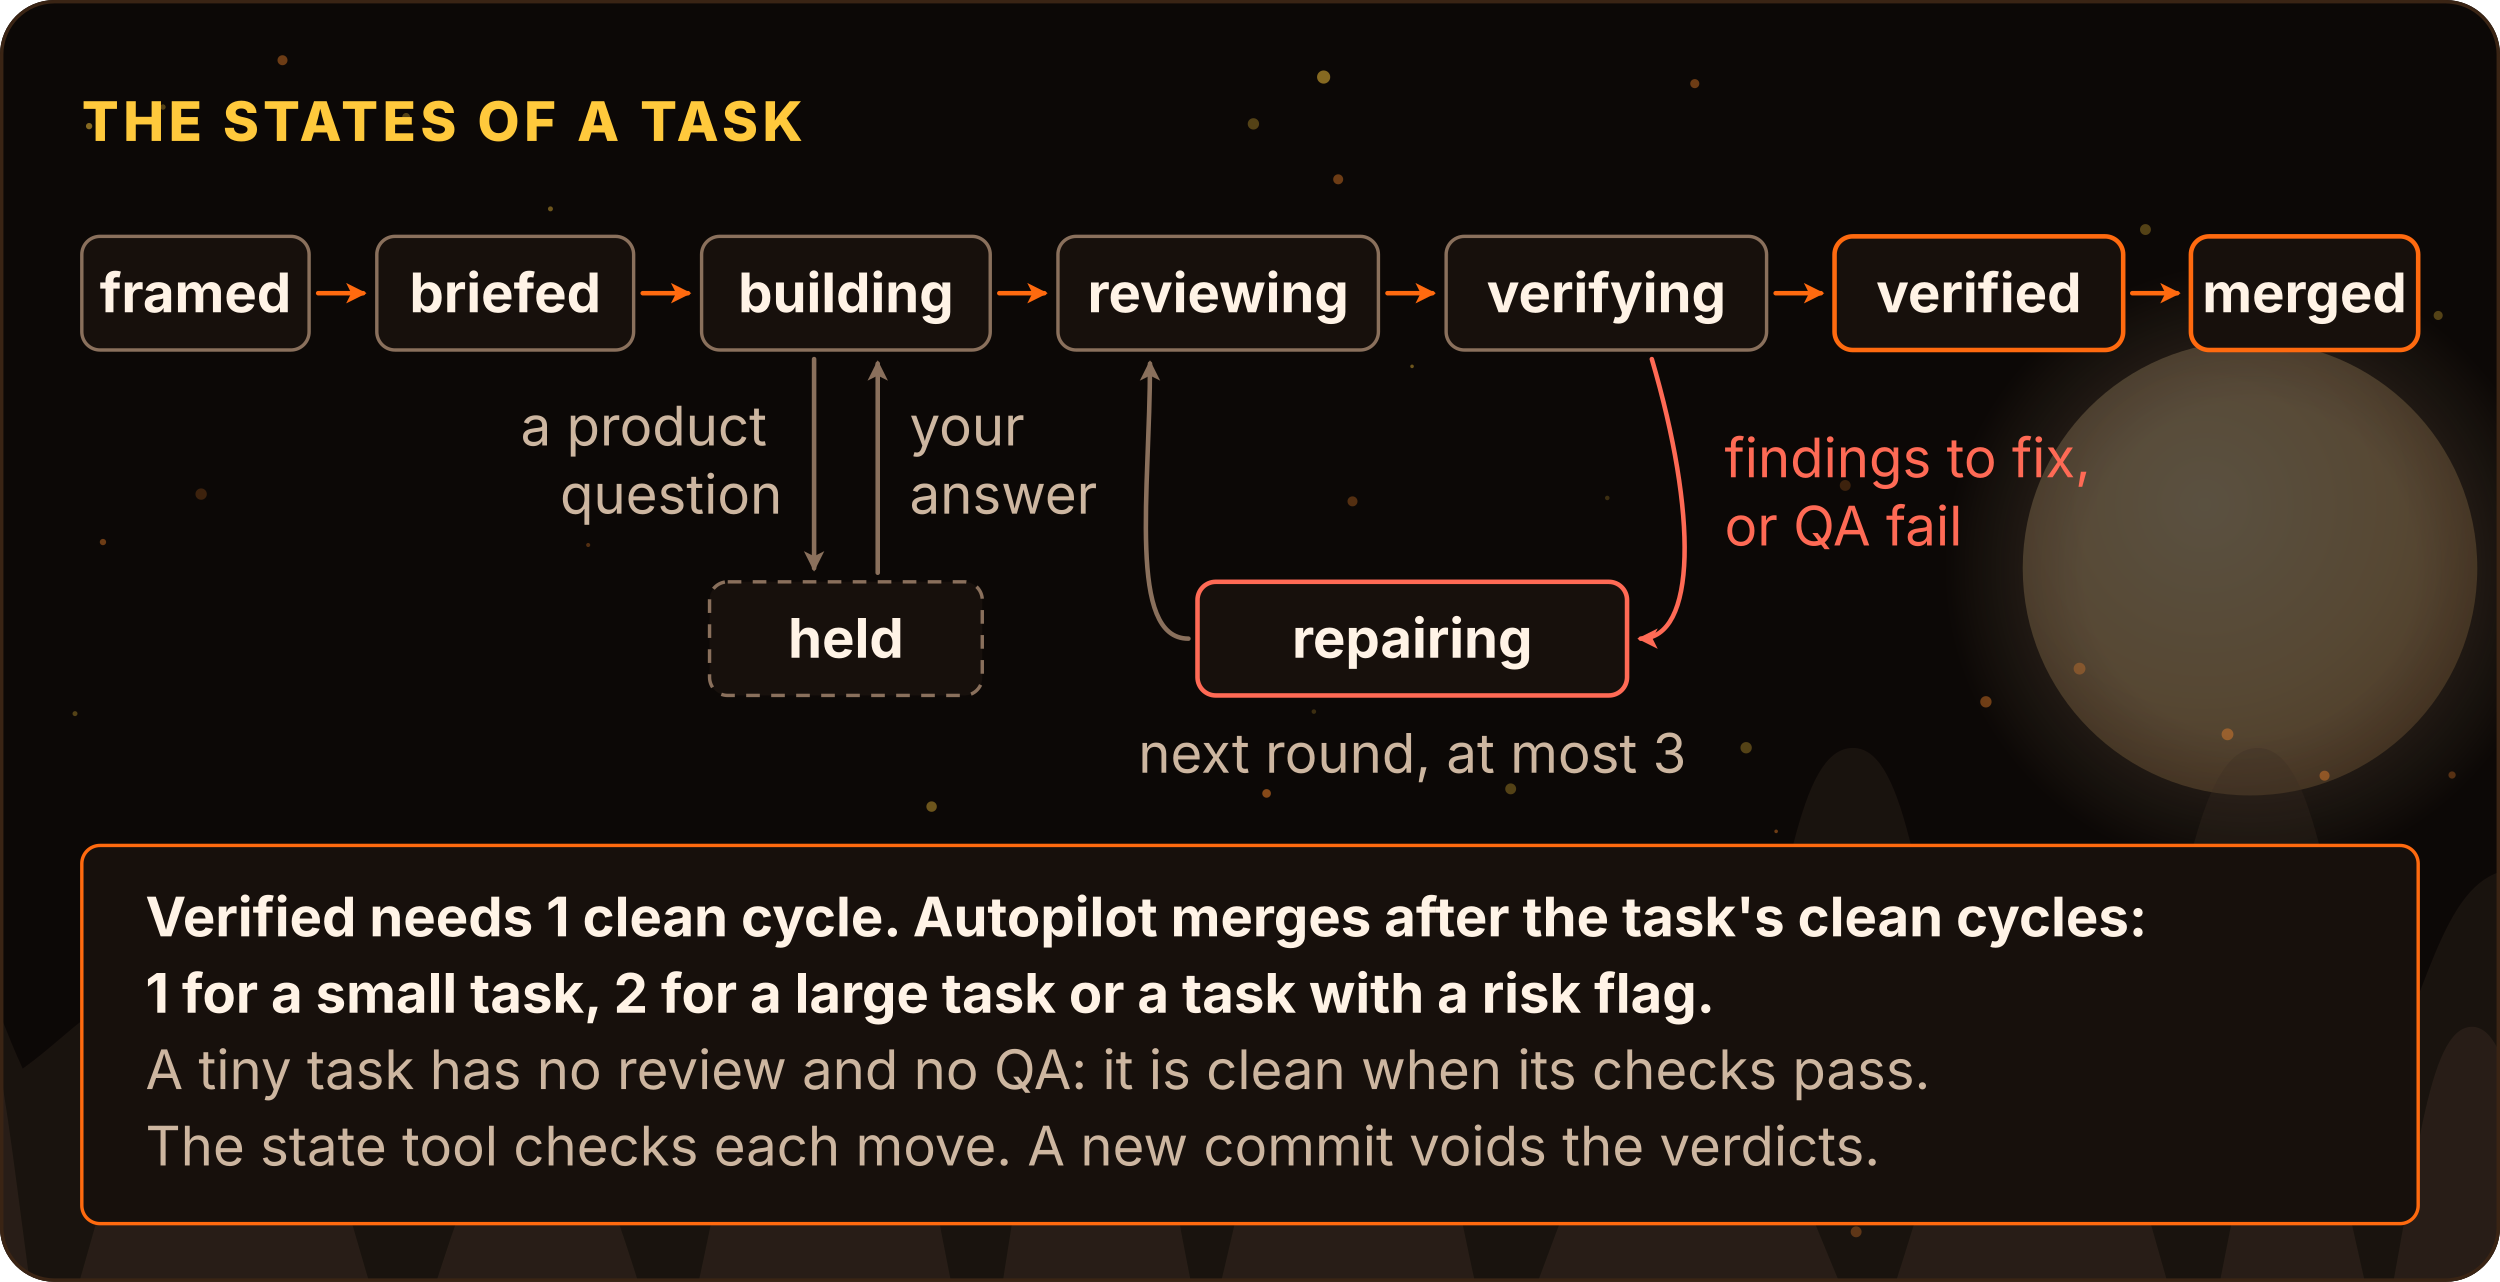
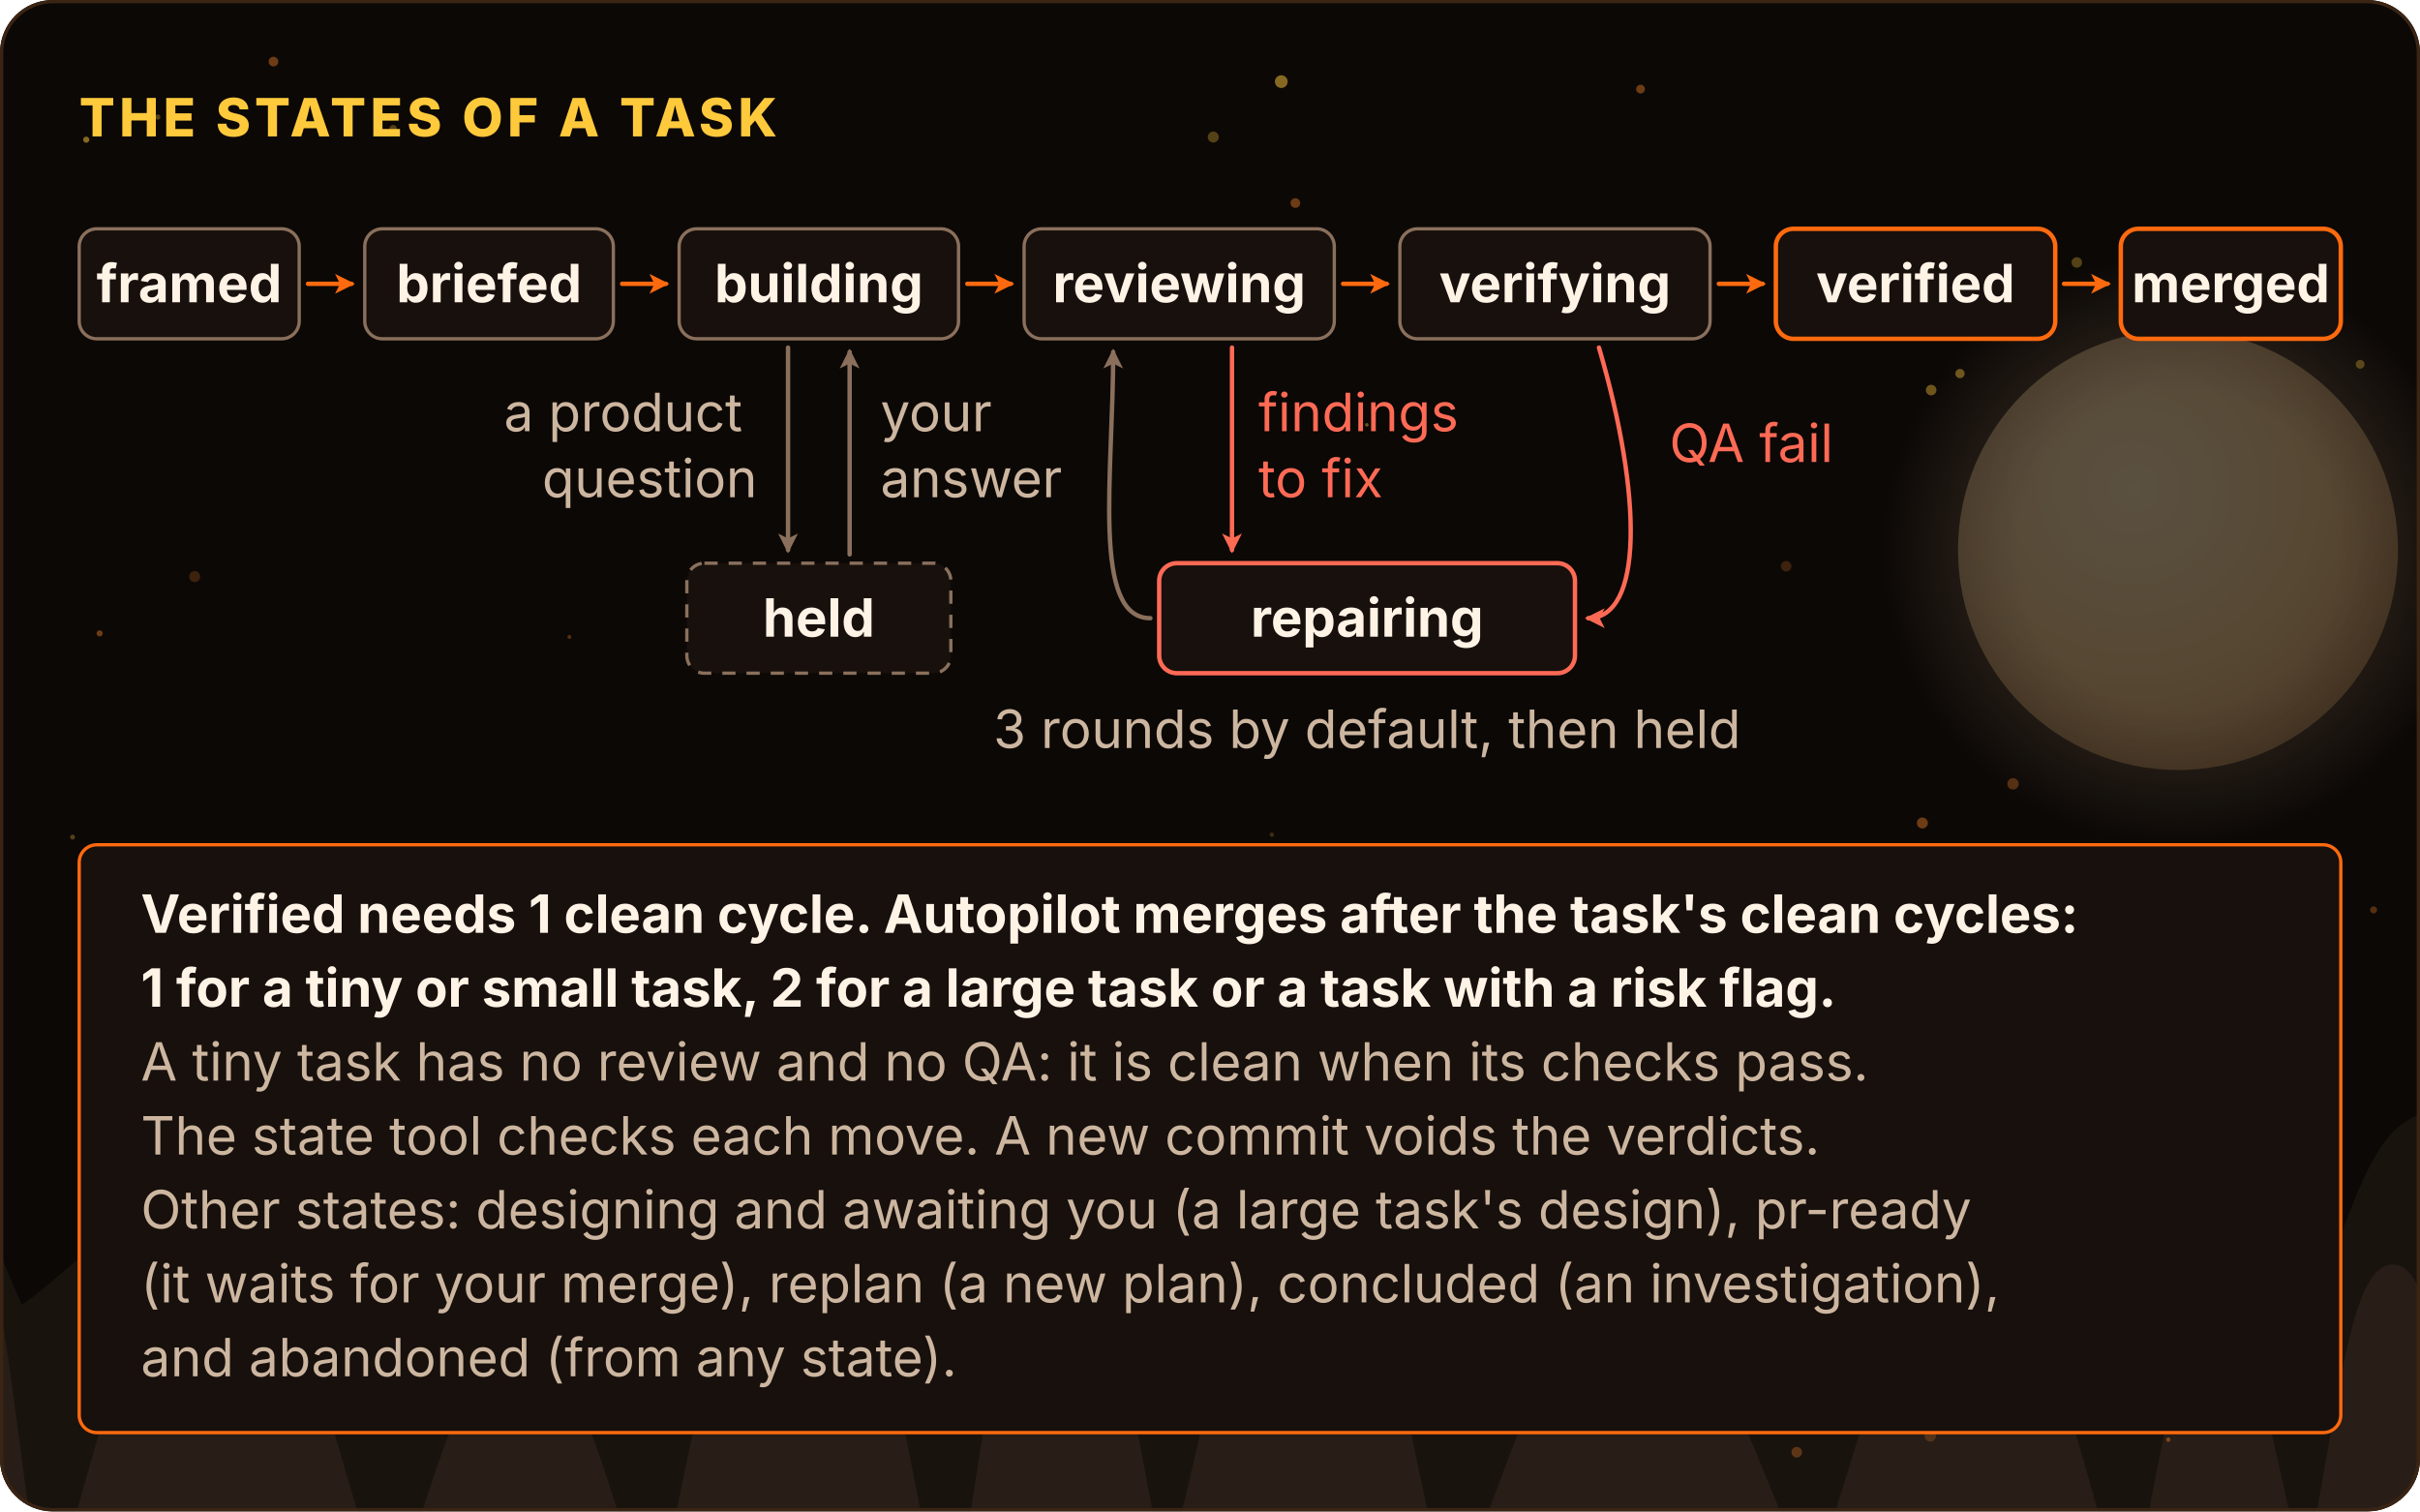
- <svg xmlns="http://www.w3.org/2000/svg" viewBox="0 0 1100 564" width="1100" height="564" role="img" aria-label="A task's life: framed, briefed, building, reviewing, verifying, verified, merged. A product question holds the task until your answer. Findings or a QA failure send it to repairing, then to review again, at most 3 rounds. Verified needs one clean cycle; autopilot merges after one for a small task, two for a large or risky one. A tiny task has no review and no QA: it is clean when its checks pass.">
+ <svg xmlns="http://www.w3.org/2000/svg" viewBox="0 0 1100 687" width="1100" height="687" role="img" aria-label="A task's life: framed, briefed, building, reviewing, verifying, verified, merged. A product question holds the task until your answer. Findings to fix in review, or a QA failure, send it to repairing, then to review again: 3 rounds by default, then the task is held. Verified needs one clean cycle; autopilot merges after one for a tiny or small task, two for a large or risky one. A tiny task has no review and no QA: it is clean when its checks pass. Other states: designing, awaiting you, pr-ready, replan, concluded and abandoned.">
  <style>.pulse{animation:pulse 5s ease-in-out infinite}@keyframes pulse{50%{opacity:.55}}@media (prefers-reduced-motion:reduce){.pulse{animation:none}}</style>
  <defs>
    <linearGradient id="lifecycle-d-sky" x1="0" y1="0" x2="0" y2="1">
      <stop offset="0" stop-color="#080605" />
      <stop offset="0.45" stop-color="#1B120C" />
      <stop offset="0.72" stop-color="#22160E" />
      <stop offset="1" stop-color="#0A0706" />
    </linearGradient>
    <radialGradient id="lifecycle-d-haze">
      <stop offset="0" stop-color="#FF8A2A" stop-opacity="0.6" />
      <stop offset="0.5" stop-color="#FF6A0F" stop-opacity="0.2" />
      <stop offset="1" stop-color="#FF6A0F" stop-opacity="0" />
    </radialGradient>
    <radialGradient id="lifecycle-d-moonglow">
      <stop offset="0.55" stop-color="#F2CD96" stop-opacity="0.5" />
      <stop offset="1" stop-color="#F2CD96" stop-opacity="0" />
    </radialGradient>
    <radialGradient id="lifecycle-d-moon" cx="0.4" cy="0.36" r="0.72">
      <stop offset="0" stop-color="#F8E7C6" />
      <stop offset="0.6" stop-color="#E4BC88" />
      <stop offset="1" stop-color="#B8844F" />
    </radialGradient>
    <radialGradient id="lifecycle-d-iris" cx="0.51" cy="0.52" r="0.56">
      <stop offset="0" stop-color="#FFF4C2" />
      <stop offset="0.16" stop-color="#FFD54A" />
      <stop offset="0.4" stop-color="#FDB022" />
      <stop offset="0.66" stop-color="#EE7A0C" />
      <stop offset="0.86" stop-color="#A83E08" />
      <stop offset="1" stop-color="#4A1803" />
    </radialGradient>
    <linearGradient id="lifecycle-d-lid" x1="0" y1="0.34" x2="0" y2="0.96">
      <stop offset="0" stop-color="#000" stop-opacity="0.85" />
      <stop offset="1" stop-color="#000" stop-opacity="0" />
    </linearGradient>
    <linearGradient id="lifecycle-d-markR" x1="0" y1="0.5" x2="1" y2="0.3">
      <stop offset="0" stop-color="#B83A0A" />
      <stop offset="0.55" stop-color="#FF6A0F" />
      <stop offset="1" stop-color="#FFB050" />
    </linearGradient>
    <linearGradient id="lifecycle-d-markL" x1="1" y1="0.5" x2="0" y2="0.3">
      <stop offset="0" stop-color="#B83A0A" />
      <stop offset="0.55" stop-color="#FF6A0F" />
      <stop offset="1" stop-color="#FFB050" />
    </linearGradient>
    <linearGradient id="lifecycle-d-skin" x1="0" y1="0" x2="0" y2="1">
      <stop offset="0" stop-color="#040202" />
      <stop offset="0.32" stop-color="#1A110B" />
      <stop offset="0.6" stop-color="#33231A" />
      <stop offset="0.86" stop-color="#2C1E14" />
      <stop offset="1" stop-color="#3A2618" />
    </linearGradient>
    <linearGradient id="lifecycle-d-robe" x1="0" y1="0" x2="0" y2="1">
      <stop offset="0" stop-color="#2B2018" />
      <stop offset="1" stop-color="#100B08" />
    </linearGradient>
    <linearGradient id="lifecycle-d-bust" x1="0" y1="0" x2="0" y2="1">
      <stop offset="0" stop-color="#2B2018" />
      <stop offset="1" stop-color="#0A0604" />
    </linearGradient>
    <linearGradient id="lifecycle-d-hood" x1="0" y1="0" x2="0" y2="1">
      <stop offset="0" stop-color="#382A1F" />
      <stop offset="1" stop-color="#18120D" />
    </linearGradient>
    <linearGradient id="lifecycle-d-rock" x1="0" y1="0" x2="0" y2="1">
      <stop offset="0" stop-color="#33271D" />
      <stop offset="1" stop-color="#0D0907" />
    </linearGradient>
    <radialGradient id="lifecycle-d-disc" cx="0.5" cy="0.42" r="0.62">
      <stop offset="0" stop-color="#3B2B1E" />
      <stop offset="1" stop-color="#100B08" />
    </radialGradient>
    <radialGradient id="lifecycle-d-orb" cx="0.4" cy="0.38" r="0.65">
      <stop offset="0" stop-color="#FFF6D0" />
      <stop offset="0.45" stop-color="#FFC93C" />
      <stop offset="1" stop-color="#FF6A0F" />
    </radialGradient>
    <linearGradient id="lifecycle-d-fall" x1="0" y1="0" x2="0" y2="1">
      <stop offset="0" stop-color="#F4E6CC" stop-opacity="0.95" />
      <stop offset="1" stop-color="#F4E6CC" stop-opacity="0" />
    </linearGradient>
    <linearGradient id="lifecycle-d-word" x1="0" y1="0" x2="0" y2="1">
      <stop offset="0.2" stop-color="#FFF8EC" />
      <stop offset="0.5" stop-color="#FFD27A" />
      <stop offset="0.72" stop-color="#FF8A2A" />
      <stop offset="0.9" stop-color="#E2470A" />
    </linearGradient>
    <linearGradient id="lifecycle-d-chief" x1="0" y1="0" x2="0" y2="1">
      <stop offset="0" stop-color="#FFA040" />
      <stop offset="1" stop-color="#F05A0A" />
    </linearGradient>
    <filter id="lifecycle-d-wordglow" x="-10%" y="-20%" width="120%" height="140%">
      <feGaussianBlur in="SourceAlpha" stdDeviation="10" result="b" />
      <feFlood flood-color="#FF6A0F" flood-opacity="0.7" />
      <feComposite in2="b" operator="in" result="g" />
      <feMerge>
        <feMergeNode in="g" />
        <feMergeNode in="SourceGraphic" />
      </feMerge>
    </filter>
    <filter id="lifecycle-d-glow" x="-50%" y="-50%" width="200%" height="200%">
      <feGaussianBlur in="SourceGraphic" stdDeviation="2.6" result="b" />
      <feMerge>
        <feMergeNode in="b" />
        <feMergeNode in="SourceGraphic" />
      </feMerge>
    </filter>
    <filter id="lifecycle-d-blur" x="-50%" y="-50%" width="200%" height="200%">
      <feGaussianBlur stdDeviation="14" />
    </filter>
    <filter id="lifecycle-d-mist" x="-30%" y="-200%" width="160%" height="500%">
      <feGaussianBlur stdDeviation="20" />
    </filter>
    <marker id="lifecycle-d-hot" viewBox="0 0 12 12" refX="10" refY="6" markerWidth="9" markerHeight="9" markerUnits="userSpaceOnUse" orient="auto-start-reverse">
      <path d="M0 0 L12 6 L0 12 L3 6 z" fill="#FF6A0F" />
    </marker>
    <marker id="lifecycle-d-muted" viewBox="0 0 12 12" refX="10" refY="6" markerWidth="9" markerHeight="9" markerUnits="userSpaceOnUse" orient="auto-start-reverse">
      <path d="M0 0 L12 6 L0 12 L3 6 z" fill="#8A705C" />
    </marker>
    <marker id="lifecycle-d-bad" viewBox="0 0 12 12" refX="10" refY="6" markerWidth="9" markerHeight="9" markerUnits="userSpaceOnUse" orient="auto-start-reverse">
      <path d="M0 0 L12 6 L0 12 L3 6 z" fill="#FF6A55" />
    </marker>
    <marker id="lifecycle-d-loop" viewBox="0 0 12 12" refX="10" refY="6" markerWidth="9" markerHeight="9" markerUnits="userSpaceOnUse" orient="auto-start-reverse">
      <path d="M0 0 L12 6 L0 12 L3 6 z" fill="#FFC93C" />
    </marker>
    <clipPath id="lifecycle-d-frame">
-       <rect width="1100" height="564" rx="24" />
+       <rect width="1100" height="687" rx="24" />
    </clipPath>
  </defs>
  <g clip-path="url(#lifecycle-d-frame)">
-     <rect width="1100" height="564" rx="24" fill="#0C0806" />
+     <rect width="1100" height="687" rx="24" fill="#0C0806" />
    <circle cx="990" cy="250" r="134.4" fill="url(#lifecycle-d-moonglow)" opacity="0.3" />
    <circle cx="990" cy="250" r="100" fill="url(#lifecycle-d-moon)" opacity="0.22" />
-     <path d="M-60 564 L-60 504 C-46 455.4 -42.5 415.7 -25 415.7 C-7.5 415.7 -4 440.2 10 470.2 C35.2 452 41.5 437.2 72.9 437.2 C104.4 437.2 110.6 454.2 135.8 475.1 C161 422.3 167.3 379.1 198.8 379.1 C230.3 379.1 236.6 425.4 261.8 482.1 C288.2 426.8 294.9 381.7 327.9 381.7 C361 381.7 367.6 421.8 394.1 470.8 C409.8 417.3 413.8 373.5 433.5 373.5 C453.2 373.5 457.1 415.9 472.9 467.6 C487 427.6 490.5 394.9 508.1 394.9 C525.7 394.9 529.2 441.6 543.3 498.8 C564.5 459.6 569.8 427.6 596.4 427.6 C623 427.6 628.3 460.3 649.5 500.1 C673 468.4 678.8 442.5 708.2 442.5 C737.5 442.5 743.3 455.5 766.8 471.3 C786.2 393.1 791 329.1 815.3 329.1 C839.5 329.1 844.3 397.6 863.7 481.5 C879.4 456.1 883.3 435.4 902.8 435.4 C922.3 435.4 926.3 449.7 941.9 467.2 C962.5 391.2 967.7 329.1 993.5 329.1 C1019.4 329.1 1024.5 399.5 1045.2 485.5 C1070.5 428.8 1076.8 382.4 1108.4 382.4 C1140 382.4 1146.4 426.7 1171.7 480.8 L1171.7 564 Z" fill="#3A2B21" opacity="0.3" />
-     <path d="M-60 564 L-60 624 C-44 514.4 -40 424.8 -20 424.8 C0 424.8 4 509.2 20 612.3 C51.3 518.9 59.2 442.5 98.3 442.5 C137.4 442.5 145.2 517.2 176.5 608.6 C200.6 546 206.6 494.9 236.6 494.9 C266.6 494.9 272.7 547.2 296.7 611.1 C323.6 501.3 330.3 411.5 363.9 411.5 C397.5 411.5 404.2 507 431.1 623.6 C450.8 517.3 455.8 430.3 480.5 430.3 C505.2 430.3 510.2 503.4 530 592.8 C555.8 496.1 562.2 417 594.5 417 C626.7 417 633.2 503 659 608 C691.8 533.3 700.1 472.1 741.2 472.1 C782.3 472.1 790.5 527.7 823.4 595.6 C852.2 516.9 859.4 452.5 895.4 452.5 C931.4 452.5 938.6 522.8 967.4 608.7 C983.5 539 987.5 482 1007.5 482 C1027.5 482 1031.5 531.8 1047.5 592.7 C1063.6 515.2 1067.6 451.8 1087.7 451.8 C1107.8 451.8 1111.8 521 1127.8 605.5 C1149.9 520.8 1155.4 451.5 1183 451.5 C1210.6 451.5 1216.1 517.5 1238.2 598.1 L1238.2 564 Z" fill="#3A2B21" opacity="0.45" />
-     <ellipse cx="140" cy="465.6" rx="201.8" ry="26" fill="#E9D6BC" opacity="0" filter="url(#lifecycle-d-mist)" />
-     <ellipse cx="427.9" cy="486.6" rx="215.1" ry="26" fill="#E9D6BC" opacity="0" filter="url(#lifecycle-d-mist)" />
-     <ellipse cx="743" cy="478.3" rx="242.7" ry="26" fill="#E9D6BC" opacity="0" filter="url(#lifecycle-d-mist)" />
-     <ellipse cx="999.4" cy="442.3" rx="217.1" ry="26" fill="#E9D6BC" opacity="0" filter="url(#lifecycle-d-mist)" />
-     <circle cx="745.7" cy="36.8" r="2" fill="#FF8A2A" opacity="0.4" />
-     <circle cx="811.9" cy="213.6" r="2.4" fill="#FF8A2A" opacity="0.2" />
-     <circle cx="409.9" cy="354.9" r="2.3" fill="#FFC93C" opacity="0.4" />
-     <circle cx="71.7" cy="47.1" r="1.2" fill="#FFC93C" opacity="0.3" />
-     <circle cx="582.4" cy="33.9" r="2.9" fill="#FFC93C" opacity="0.5" />
-     <circle cx="1006" cy="504.5" r="0.8" fill="#FFC93C" opacity="0.3" />
-     <circle cx="578.1" cy="313.1" r="1" fill="#FFC93C" opacity="0.2" />
-     <circle cx="985.6" cy="537.4" r="1" fill="#FF8A2A" opacity="0.4" />
-     <circle cx="1022.8" cy="341.3" r="2.2" fill="#FF8A2A" opacity="0.4" />
-     <circle cx="39.2" cy="55.5" r="1.4" fill="#FFC93C" opacity="0.5" />
-     <circle cx="88.5" cy="217.4" r="2.5" fill="#FF8A2A" opacity="0.2" />
-     <circle cx="588.8" cy="78.9" r="2.2" fill="#FF8A2A" opacity="0.4" />
-     <circle cx="829.8" cy="129" r="0.9" fill="#FF8A2A" opacity="0.3" />
-     <circle cx="551.5" cy="54.5" r="2.5" fill="#FFC93C" opacity="0.3" />
-     <circle cx="1021.6" cy="510.5" r="3" fill="#FFC93C" opacity="0.5" />
-     <circle cx="258.8" cy="239.8" r="0.9" fill="#FF8A2A" opacity="0.3" />
-     <circle cx="707.2" cy="219.1" r="1" fill="#FFC93C" opacity="0.2" />
-     <circle cx="944" cy="101" r="2.4" fill="#FFC93C" opacity="0.3" />
-     <circle cx="242.2" cy="91.9" r="1.1" fill="#FFC93C" opacity="0.4" />
-     <circle cx="1072.8" cy="138.8" r="2" fill="#FFC93C" opacity="0.3" />
-     <circle cx="697.4" cy="482.9" r="2.7" fill="#FFC93C" opacity="0.3" />
-     <circle cx="124.3" cy="26.5" r="2.2" fill="#FF8A2A" opacity="0.4" />
-     <circle cx="816.7" cy="542" r="2.4" fill="#FF8A2A" opacity="0.3" />
-     <circle cx="664.7" cy="347.1" r="2.4" fill="#FFC93C" opacity="0.3" />
-     <circle cx="1078.9" cy="341" r="1.6" fill="#FF8A2A" opacity="0.3" />
-     <circle cx="890.9" cy="142.2" r="2.1" fill="#FFC93C" opacity="0.4" />
-     <circle cx="621.3" cy="161.2" r="0.8" fill="#FFC93C" opacity="0.4" />
-     <circle cx="915" cy="294.2" r="2.6" fill="#FF8A2A" opacity="0.3" />
-     <circle cx="557.3" cy="349.1" r="1.9" fill="#FF8A2A" opacity="0.5" />
-     <circle cx="980.1" cy="323.1" r="2.6" fill="#FF8A2A" opacity="0.4" />
-     <circle cx="768.3" cy="329" r="2.5" fill="#FFC93C" opacity="0.3" />
-     <circle cx="595.1" cy="220.6" r="2.2" fill="#FF8A2A" opacity="0.3" />
-     <circle cx="33" cy="314" r="1.1" fill="#FFC93C" opacity="0.3" />
-     <circle cx="877.8" cy="148.3" r="2.4" fill="#FFC93C" opacity="0.4" />
-     <circle cx="781.5" cy="365.8" r="0.8" fill="#FF8A2A" opacity="0.4" />
-     <circle cx="45.3" cy="238.5" r="1.4" fill="#FF8A2A" opacity="0.4" />
-     <circle cx="873.8" cy="308.8" r="2.5" fill="#FF8A2A" opacity="0.4" />
-     <circle cx="877.4" cy="536" r="2.6" fill="#FF8A2A" opacity="0.2" />
-     <circle cx="178.7" cy="51.4" r="1.7" fill="#FFC93C" opacity="0.3" />
-     <circle cx="556.6" cy="433.5" r="2.8" fill="#FFC93C" opacity="0.4" />
+     <path d="M-60 687 L-60 627 C-46 578.4 -42.5 538.7 -25 538.7 C-7.5 538.7 -4 563.2 10 593.2 C35.2 575 41.5 560.2 72.9 560.2 C104.4 560.2 110.6 577.2 135.8 598.1 C161 545.3 167.3 502.1 198.8 502.1 C230.3 502.1 236.6 548.4 261.8 605.1 C288.2 549.8 294.9 504.7 327.9 504.7 C361 504.7 367.6 544.8 394.1 593.8 C409.8 540.3 413.8 496.5 433.5 496.5 C453.2 496.5 457.1 538.9 472.9 590.6 C487 550.6 490.5 517.9 508.1 517.9 C525.7 517.9 529.2 564.6 543.3 621.8 C564.5 582.6 569.8 550.6 596.4 550.6 C623 550.6 628.3 583.3 649.5 623.1 C673 591.4 678.8 565.5 708.2 565.5 C737.5 565.5 743.3 578.5 766.8 594.3 C786.2 516.1 791 452.1 815.3 452.1 C839.5 452.1 844.3 520.6 863.7 604.5 C879.4 579.1 883.3 558.4 902.8 558.4 C922.3 558.4 926.3 572.7 941.9 590.2 C962.5 514.2 967.7 452.1 993.5 452.1 C1019.4 452.1 1024.5 522.5 1045.2 608.5 C1070.5 551.8 1076.8 505.4 1108.4 505.4 C1140 505.4 1146.4 549.7 1171.7 603.8 L1171.7 687 Z" fill="#3A2B21" opacity="0.3" />
+     <path d="M-60 687 L-60 747 C-44 637.4 -40 547.8 -20 547.8 C0 547.8 4 632.2 20 735.3 C51.3 641.9 59.2 565.5 98.3 565.5 C137.4 565.5 145.2 640.2 176.5 731.6 C200.6 669 206.6 617.9 236.6 617.9 C266.6 617.9 272.7 670.2 296.7 734.1 C323.6 624.3 330.3 534.5 363.9 534.5 C397.5 534.5 404.2 630 431.1 746.6 C450.8 640.3 455.8 553.3 480.5 553.3 C505.2 553.3 510.2 626.4 530 715.8 C555.8 619.1 562.2 540 594.5 540 C626.7 540 633.2 626 659 731 C691.8 656.3 700.1 595.1 741.2 595.1 C782.3 595.1 790.5 650.7 823.4 718.6 C852.2 639.9 859.4 575.5 895.4 575.5 C931.4 575.5 938.6 645.8 967.4 731.7 C983.5 662 987.5 605 1007.5 605 C1027.5 605 1031.5 654.8 1047.5 715.7 C1063.6 638.2 1067.6 574.8 1087.7 574.8 C1107.8 574.8 1111.8 644 1127.8 728.5 C1149.9 643.8 1155.4 574.5 1183 574.5 C1210.6 574.5 1216.1 640.5 1238.2 721.1 L1238.2 687 Z" fill="#3A2B21" opacity="0.45" />
+     <ellipse cx="140" cy="588.6" rx="201.8" ry="26" fill="#E9D6BC" opacity="0" filter="url(#lifecycle-d-mist)" />
+     <ellipse cx="427.9" cy="609.6" rx="215.1" ry="26" fill="#E9D6BC" opacity="0" filter="url(#lifecycle-d-mist)" />
+     <ellipse cx="743" cy="601.3" rx="242.7" ry="26" fill="#E9D6BC" opacity="0" filter="url(#lifecycle-d-mist)" />
+     <ellipse cx="999.4" cy="565.3" rx="217.1" ry="26" fill="#E9D6BC" opacity="0" filter="url(#lifecycle-d-mist)" />
+     <circle cx="745.7" cy="40.5" r="2" fill="#FF8A2A" opacity="0.4" />
+     <circle cx="811.9" cy="257.4" r="2.4" fill="#FF8A2A" opacity="0.2" />
+     <circle cx="409.9" cy="430.7" r="2.3" fill="#FFC93C" opacity="0.4" />
+     <circle cx="71.7" cy="53.2" r="1.2" fill="#FFC93C" opacity="0.3" />
+     <circle cx="582.4" cy="37.1" r="2.9" fill="#FFC93C" opacity="0.5" />
+     <circle cx="1006" cy="614.1" r="0.8" fill="#FFC93C" opacity="0.3" />
+     <circle cx="578.1" cy="379.4" r="1" fill="#FFC93C" opacity="0.2" />
+     <circle cx="985.6" cy="654.4" r="1" fill="#FF8A2A" opacity="0.4" />
+     <circle cx="1022.8" cy="413.9" r="2.2" fill="#FF8A2A" opacity="0.4" />
+     <circle cx="39.2" cy="63.5" r="1.4" fill="#FFC93C" opacity="0.5" />
+     <circle cx="88.5" cy="262.1" r="2.5" fill="#FF8A2A" opacity="0.2" />
+     <circle cx="588.8" cy="92.3" r="2.2" fill="#FF8A2A" opacity="0.4" />
+     <circle cx="829.8" cy="153.6" r="0.9" fill="#FF8A2A" opacity="0.3" />
+     <circle cx="551.5" cy="62.3" r="2.5" fill="#FFC93C" opacity="0.3" />
+     <circle cx="1021.6" cy="621.4" r="3" fill="#FFC93C" opacity="0.5" />
+     <circle cx="258.8" cy="289.5" r="0.9" fill="#FF8A2A" opacity="0.3" />
+     <circle cx="707.2" cy="264.2" r="1" fill="#FFC93C" opacity="0.2" />
+     <circle cx="944" cy="119.3" r="2.4" fill="#FFC93C" opacity="0.3" />
+     <circle cx="242.2" cy="108.2" r="1.1" fill="#FFC93C" opacity="0.4" />
+     <circle cx="1072.8" cy="165.6" r="2" fill="#FFC93C" opacity="0.3" />
+     <circle cx="697.4" cy="587.6" r="2.7" fill="#FFC93C" opacity="0.3" />
+     <circle cx="124.3" cy="28" r="2.2" fill="#FF8A2A" opacity="0.4" />
+     <circle cx="816.7" cy="660.1" r="2.4" fill="#FF8A2A" opacity="0.3" />
+     <circle cx="664.7" cy="421.1" r="2.4" fill="#FFC93C" opacity="0.3" />
+     <circle cx="1078.9" cy="413.6" r="1.6" fill="#FF8A2A" opacity="0.3" />
+     <circle cx="890.9" cy="169.8" r="2.1" fill="#FFC93C" opacity="0.4" />
+     <circle cx="621.3" cy="193.1" r="0.8" fill="#FFC93C" opacity="0.4" />
+     <circle cx="915" cy="356.3" r="2.6" fill="#FF8A2A" opacity="0.3" />
+     <circle cx="557.3" cy="423.5" r="1.9" fill="#FF8A2A" opacity="0.5" />
+     <circle cx="980.1" cy="391.7" r="2.6" fill="#FF8A2A" opacity="0.4" />
+     <circle cx="768.3" cy="398.9" r="2.5" fill="#FFC93C" opacity="0.3" />
+     <circle cx="595.1" cy="265.9" r="2.2" fill="#FF8A2A" opacity="0.3" />
+     <circle cx="33" cy="380.5" r="1.1" fill="#FFC93C" opacity="0.3" />
+     <circle cx="877.8" cy="177.3" r="2.4" fill="#FFC93C" opacity="0.4" />
+     <circle cx="781.5" cy="444" r="0.8" fill="#FF8A2A" opacity="0.4" />
+     <circle cx="45.3" cy="287.9" r="1.4" fill="#FF8A2A" opacity="0.4" />
+     <circle cx="873.8" cy="374.1" r="2.5" fill="#FF8A2A" opacity="0.4" />
+     <circle cx="877.4" cy="652.7" r="2.6" fill="#FF8A2A" opacity="0.2" />
+     <circle cx="178.7" cy="58.5" r="1.7" fill="#FFC93C" opacity="0.3" />
+     <circle cx="556.6" cy="527" r="2.8" fill="#FFC93C" opacity="0.4" />
    <text x="36" y="62" font-family="-apple-system, BlinkMacSystemFont, 'Segoe UI', Inter, Helvetica, Arial, sans-serif" font-size="24" font-weight="800" fill="#FFC93C" text-anchor="start" letter-spacing="2">
      <tspan x="36" dy="0">THE STATES OF A TASK</tspan>
    </text>
    <rect x="36" y="104" width="100" height="50" rx="8" fill="#17100C" stroke="#8A705C" stroke-width="1.5" />
    <text x="86" y="137.4" font-family="-apple-system, BlinkMacSystemFont, 'Segoe UI', Inter, Helvetica, Arial, sans-serif" font-size="24" font-weight="700" fill="#FFF3E6" text-anchor="middle">
      <tspan x="86" dy="0">framed</tspan>
    </text>
    <path d="M140 129 L 159.8 129" fill="none" stroke="#FF6A0F" stroke-width="2" stroke-linecap="round" stroke-linejoin="round" marker-end="url(#lifecycle-d-hot)" />
    <rect x="165.8" y="104" width="113" height="50" rx="8" fill="#17100C" stroke="#8A705C" stroke-width="1.5" />
    <text x="222.3" y="137.4" font-family="-apple-system, BlinkMacSystemFont, 'Segoe UI', Inter, Helvetica, Arial, sans-serif" font-size="24" font-weight="700" fill="#FFF3E6" text-anchor="middle">
      <tspan x="222.3" dy="0">briefed</tspan>
    </text>
    <path d="M282.8 129 L 302.7 129" fill="none" stroke="#FF6A0F" stroke-width="2" stroke-linecap="round" stroke-linejoin="round" marker-end="url(#lifecycle-d-hot)" />
    <rect x="308.7" y="104" width="127" height="50" rx="8" fill="#17100C" stroke="#8A705C" stroke-width="1.5" />
    <text x="372.2" y="137.4" font-family="-apple-system, BlinkMacSystemFont, 'Segoe UI', Inter, Helvetica, Arial, sans-serif" font-size="24" font-weight="700" fill="#FFF3E6" text-anchor="middle">
      <tspan x="372.2" dy="0">building</tspan>
    </text>
    <path d="M439.7 129 L 459.5 129" fill="none" stroke="#FF6A0F" stroke-width="2" stroke-linecap="round" stroke-linejoin="round" marker-end="url(#lifecycle-d-hot)" />
    <rect x="465.5" y="104" width="141" height="50" rx="8" fill="#17100C" stroke="#8A705C" stroke-width="1.5" />
    <text x="536" y="137.4" font-family="-apple-system, BlinkMacSystemFont, 'Segoe UI', Inter, Helvetica, Arial, sans-serif" font-size="24" font-weight="700" fill="#FFF3E6" text-anchor="middle">
      <tspan x="536" dy="0">reviewing</tspan>
    </text>
    <path d="M610.5 129 L 630.3 129" fill="none" stroke="#FF6A0F" stroke-width="2" stroke-linecap="round" stroke-linejoin="round" marker-end="url(#lifecycle-d-hot)" />
    <rect x="636.3" y="104" width="141" height="50" rx="8" fill="#17100C" stroke="#8A705C" stroke-width="1.5" />
    <text x="706.8" y="137.4" font-family="-apple-system, BlinkMacSystemFont, 'Segoe UI', Inter, Helvetica, Arial, sans-serif" font-size="24" font-weight="700" fill="#FFF3E6" text-anchor="middle">
      <tspan x="706.8" dy="0">verifying</tspan>
    </text>
    <path d="M781.3 129 L 801.2 129" fill="none" stroke="#FF6A0F" stroke-width="2" stroke-linecap="round" stroke-linejoin="round" marker-end="url(#lifecycle-d-hot)" />
    <rect x="807.2" y="104" width="127" height="50" rx="8" fill="#17100C" stroke="#FF6A0F" stroke-width="2" />
    <text x="870.7" y="137.4" font-family="-apple-system, BlinkMacSystemFont, 'Segoe UI', Inter, Helvetica, Arial, sans-serif" font-size="24" font-weight="700" fill="#FFF3E6" text-anchor="middle">
      <tspan x="870.7" dy="0">verified</tspan>
    </text>
    <path d="M938.2 129 L 958 129" fill="none" stroke="#FF6A0F" stroke-width="2" stroke-linecap="round" stroke-linejoin="round" marker-end="url(#lifecycle-d-hot)" />
    <rect x="964" y="104" width="100" height="50" rx="8" fill="#17100C" stroke="#FF6A0F" stroke-width="2" />
    <text x="1014" y="137.4" font-family="-apple-system, BlinkMacSystemFont, 'Segoe UI', Inter, Helvetica, Arial, sans-serif" font-size="24" font-weight="700" fill="#FFF3E6" text-anchor="middle">
      <tspan x="1014" dy="0">merged</tspan>
    </text>
    <path d="M358.2 158 L 358.2 250" fill="none" stroke="#8A705C" stroke-width="2" stroke-linecap="round" stroke-linejoin="round" marker-end="url(#lifecycle-d-muted)" />
    <path d="M386.2 252 L 386.2 160" fill="none" stroke="#8A705C" stroke-width="2" stroke-linecap="round" stroke-linejoin="round" marker-end="url(#lifecycle-d-muted)" />
    <text x="344.2" y="196" font-family="-apple-system, BlinkMacSystemFont, 'Segoe UI', Inter, Helvetica, Arial, sans-serif" font-size="24" font-weight="400" fill="#CDB6A0" text-anchor="end">
      <tspan x="344.2" dy="0">a product</tspan>
      <tspan x="344.2" dy="30">question</tspan>
    </text>
    <text x="400.2" y="196" font-family="-apple-system, BlinkMacSystemFont, 'Segoe UI', Inter, Helvetica, Arial, sans-serif" font-size="24" font-weight="400" fill="#CDB6A0" text-anchor="start">
      <tspan x="400.2" dy="0">your</tspan>
      <tspan x="400.2" dy="30">answer</tspan>
    </text>
    <rect x="312.2" y="256" width="120" height="50" rx="8" fill="#17100C" stroke="#8A705C" stroke-width="1.5" stroke-dasharray="6 5" />
    <text x="372.2" y="289.4" font-family="-apple-system, BlinkMacSystemFont, 'Segoe UI', Inter, Helvetica, Arial, sans-serif" font-size="24" font-weight="700" fill="#FFF3E6" text-anchor="middle">
      <tspan x="372.2" dy="0">held</tspan>
    </text>
+     <path d="M560 158 L 560 250" fill="none" stroke="#FF6A55" stroke-width="2" stroke-linecap="round" stroke-linejoin="round" marker-end="url(#lifecycle-d-bad)" />
+     <text x="572" y="196" font-family="-apple-system, BlinkMacSystemFont, 'Segoe UI', Inter, Helvetica, Arial, sans-serif" font-size="24" font-weight="400" fill="#FF6A55" text-anchor="start">
+       <tspan x="572" dy="0">findings</tspan>
+       <tspan x="572" dy="30">to fix</tspan>
+     </text>
    <path d="M726.8 158 C 746.8 226, 746.8 281, 721.9 281" fill="none" stroke="#FF6A55" stroke-width="2" stroke-linecap="round" stroke-linejoin="round" marker-end="url(#lifecycle-d-bad)" />
    <text x="758.8" y="210" font-family="-apple-system, BlinkMacSystemFont, 'Segoe UI', Inter, Helvetica, Arial, sans-serif" font-size="24" font-weight="400" fill="#FF6A55" text-anchor="start">
-       <tspan x="758.8" dy="0">findings to fix,</tspan>
-       <tspan x="758.8" dy="30">or QA fail</tspan>
+       <tspan x="758.8" dy="0">QA fail</tspan>
    </text>
    <path d="M522.9 281 C 496 281, 506 216, 506 160" fill="none" stroke="#8A705C" stroke-width="2" stroke-linecap="round" stroke-linejoin="round" marker-end="url(#lifecycle-d-muted)" />
    <rect x="526.9" y="256" width="189" height="50" rx="8" fill="#17100C" stroke="#FF6A55" stroke-width="2" />
    <text x="621.4" y="289.4" font-family="-apple-system, BlinkMacSystemFont, 'Segoe UI', Inter, Helvetica, Arial, sans-serif" font-size="24" font-weight="700" fill="#FFF3E6" text-anchor="middle">
      <tspan x="621.4" dy="0">repairing</tspan>
    </text>
    <text x="621.4" y="340" font-family="-apple-system, BlinkMacSystemFont, 'Segoe UI', Inter, Helvetica, Arial, sans-serif" font-size="24" font-weight="400" fill="#CDB6A0" text-anchor="middle">
-       <tspan x="621.4" dy="0">next round, at most 3</tspan>
-     </text>
-     <rect x="36" y="372" width="1028" height="166.4" rx="8" fill="#17100C" stroke="#FF6A0F" stroke-width="1.5" />
-     <text x="64" y="412" font-family="-apple-system, BlinkMacSystemFont, 'Segoe UI', Inter, Helvetica, Arial, sans-serif" font-size="24" font-weight="700" fill="#FFF3E6" text-anchor="start">
+       <tspan x="621.4" dy="0">3 rounds by default, then held</tspan>
+     </text>
+     <rect x="36" y="384" width="1028" height="267.2" rx="8" fill="#17100C" stroke="#FF6A0F" stroke-width="1.5" />
+     <text x="64" y="424" font-family="-apple-system, BlinkMacSystemFont, 'Segoe UI', Inter, Helvetica, Arial, sans-serif" font-size="24" font-weight="700" fill="#FFF3E6" text-anchor="start">
      <tspan x="64" dy="0">Verified needs 1 clean cycle. Autopilot merges after the task's clean cycles:</tspan>
-       <tspan x="64" dy="33.6">1 for a small task, 2 for a large task or a task with a risk flag.</tspan>
-     </text>
-     <text x="64" y="479.2" font-family="-apple-system, BlinkMacSystemFont, 'Segoe UI', Inter, Helvetica, Arial, sans-serif" font-size="24" font-weight="400" fill="#CDB6A0" text-anchor="start">
+       <tspan x="64" dy="33.6">1 for a tiny or small task, 2 for a large task or a task with a risk flag.</tspan>
+     </text>
+     <text x="64" y="491.2" font-family="-apple-system, BlinkMacSystemFont, 'Segoe UI', Inter, Helvetica, Arial, sans-serif" font-size="24" font-weight="400" fill="#CDB6A0" text-anchor="start">
      <tspan x="64" dy="0">A tiny task has no review and no QA: it is clean when its checks pass.</tspan>
      <tspan x="64" dy="33.6">The state tool checks each move. A new commit voids the verdicts.</tspan>
+       <tspan x="64" dy="33.6">Other states: designing and awaiting you (a large task's design), pr-ready</tspan>
+       <tspan x="64" dy="33.6">(it waits for your merge), replan (a new plan), concluded (an investigation),</tspan>
+       <tspan x="64" dy="33.6">and abandoned (from any state).</tspan>
    </text>
  </g>
-   <rect x="0.75" y="0.75" width="1098.5" height="562.5" rx="23.25" fill="none" stroke="#3A2414" stroke-width="1.5" />
+   <rect x="0.75" y="0.75" width="1098.5" height="685.5" rx="23.25" fill="none" stroke="#3A2414" stroke-width="1.5" />
</svg>
